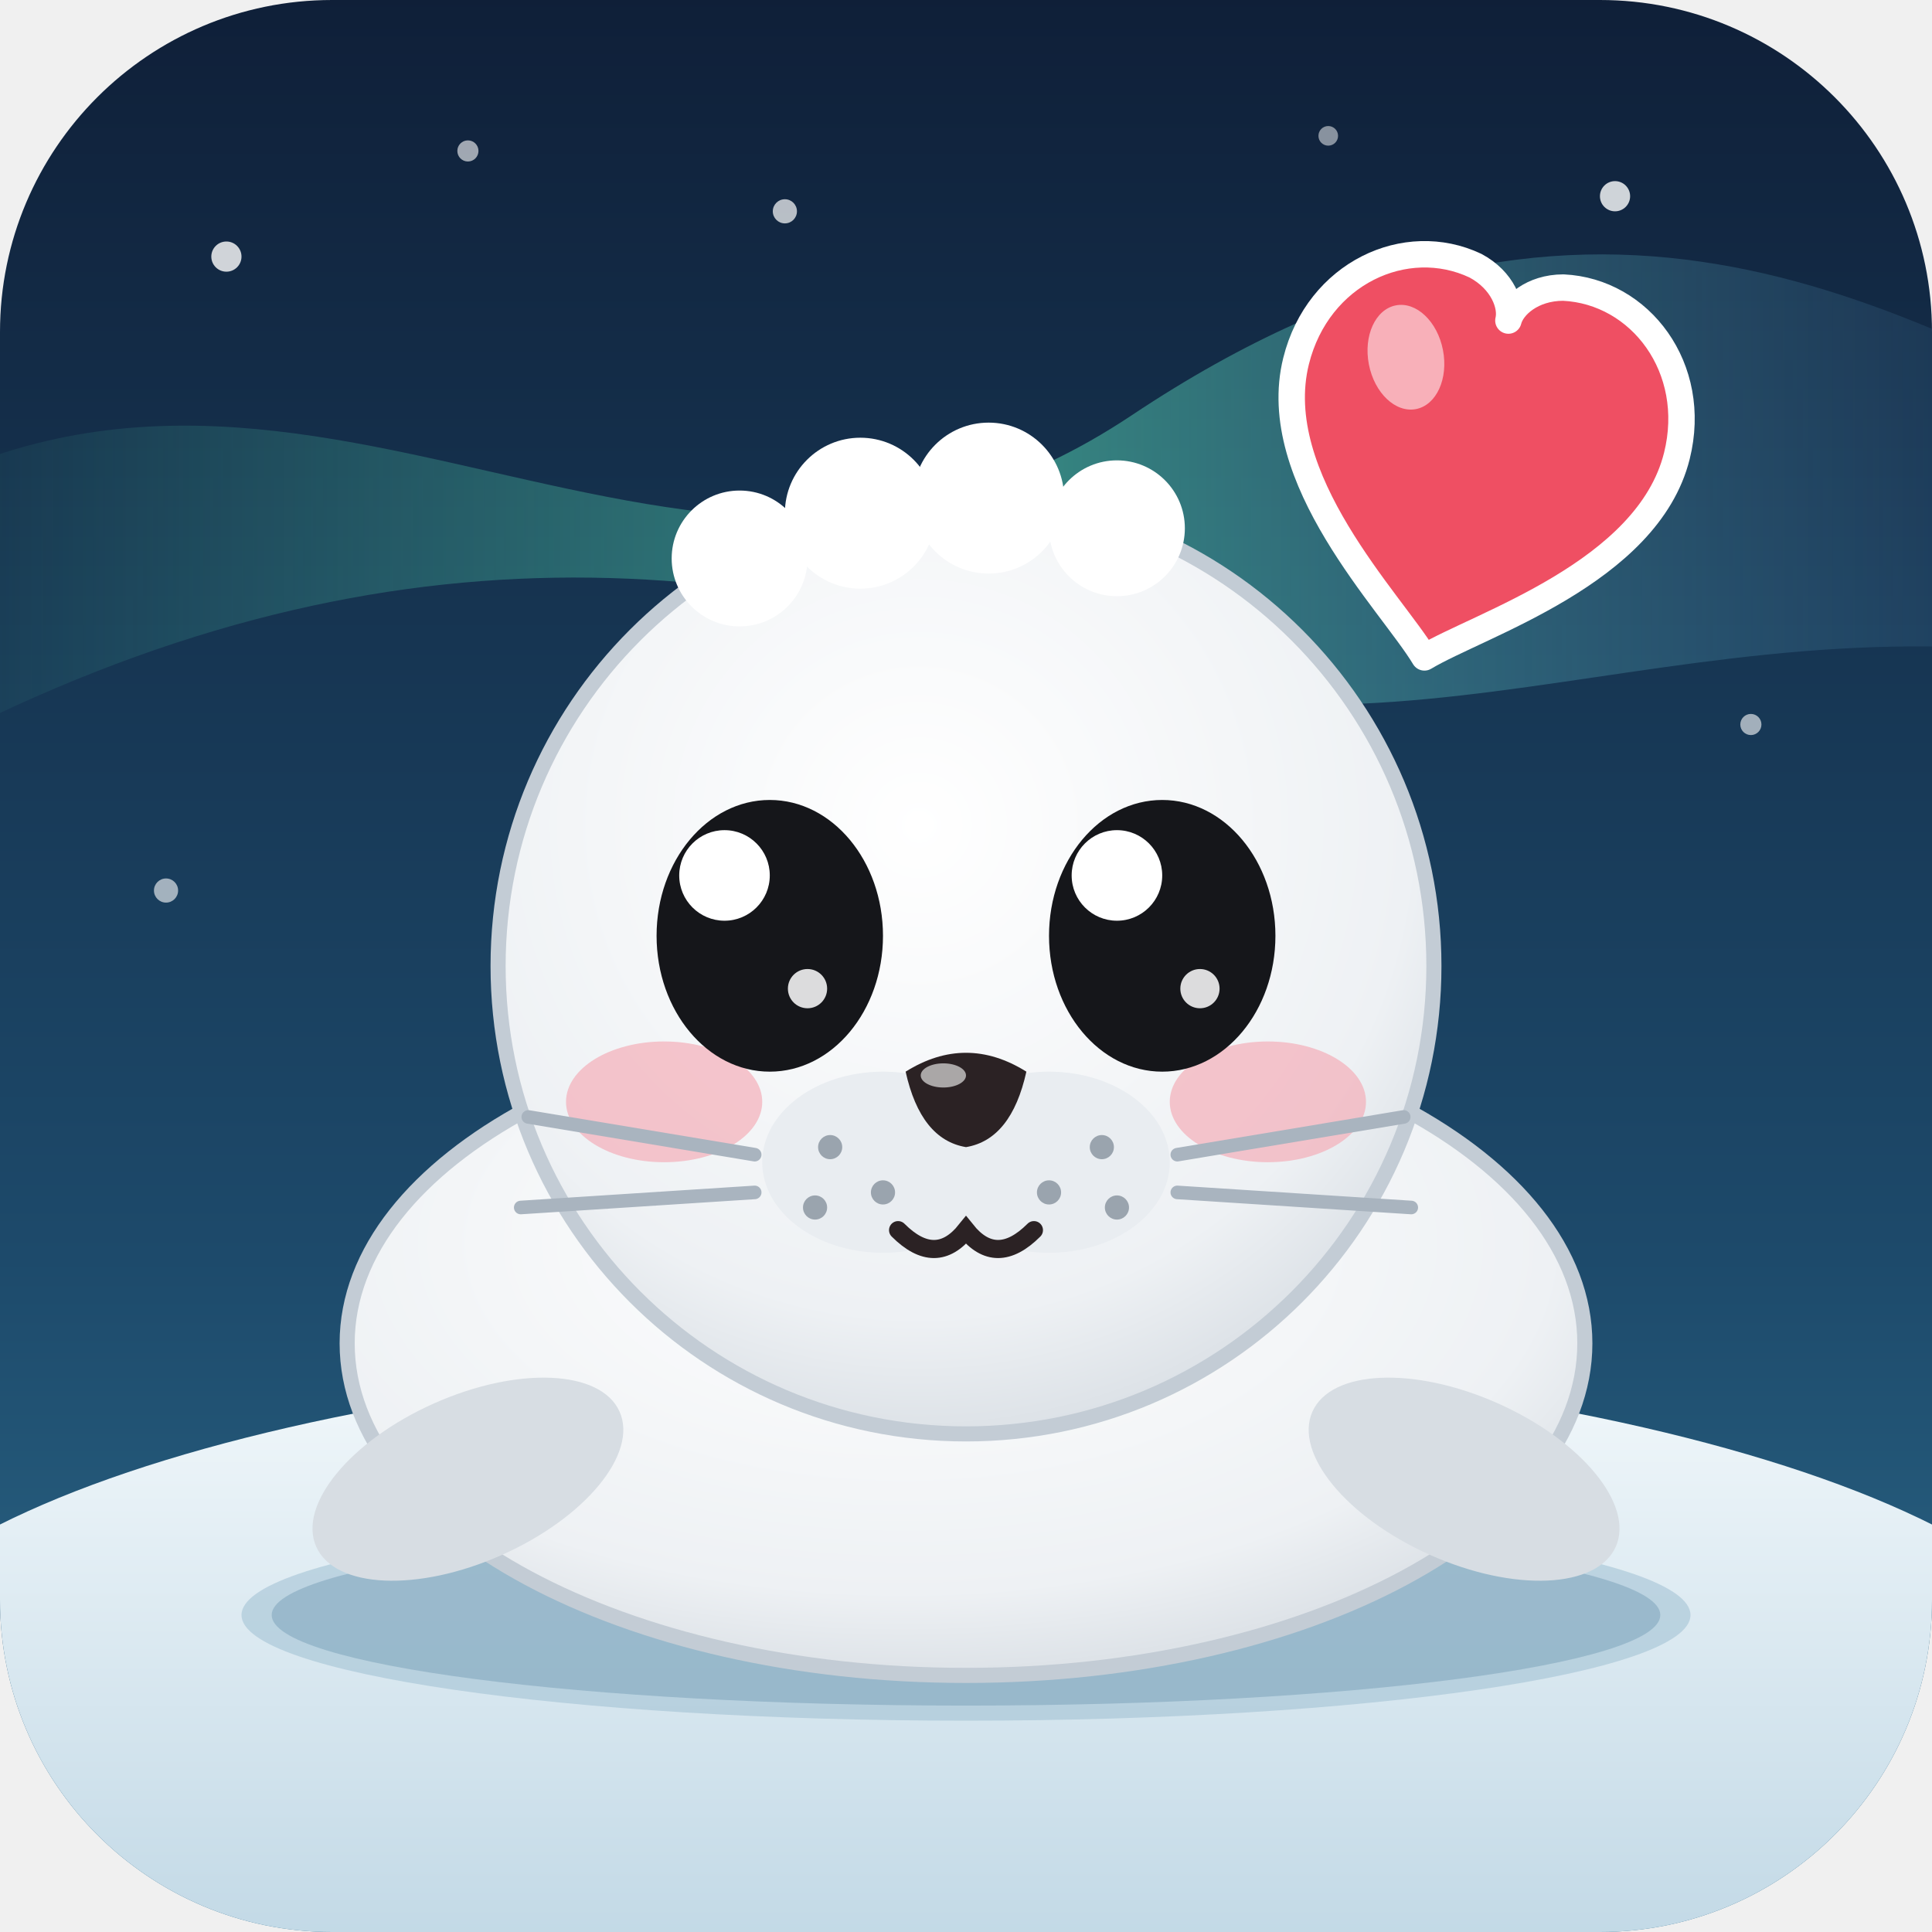
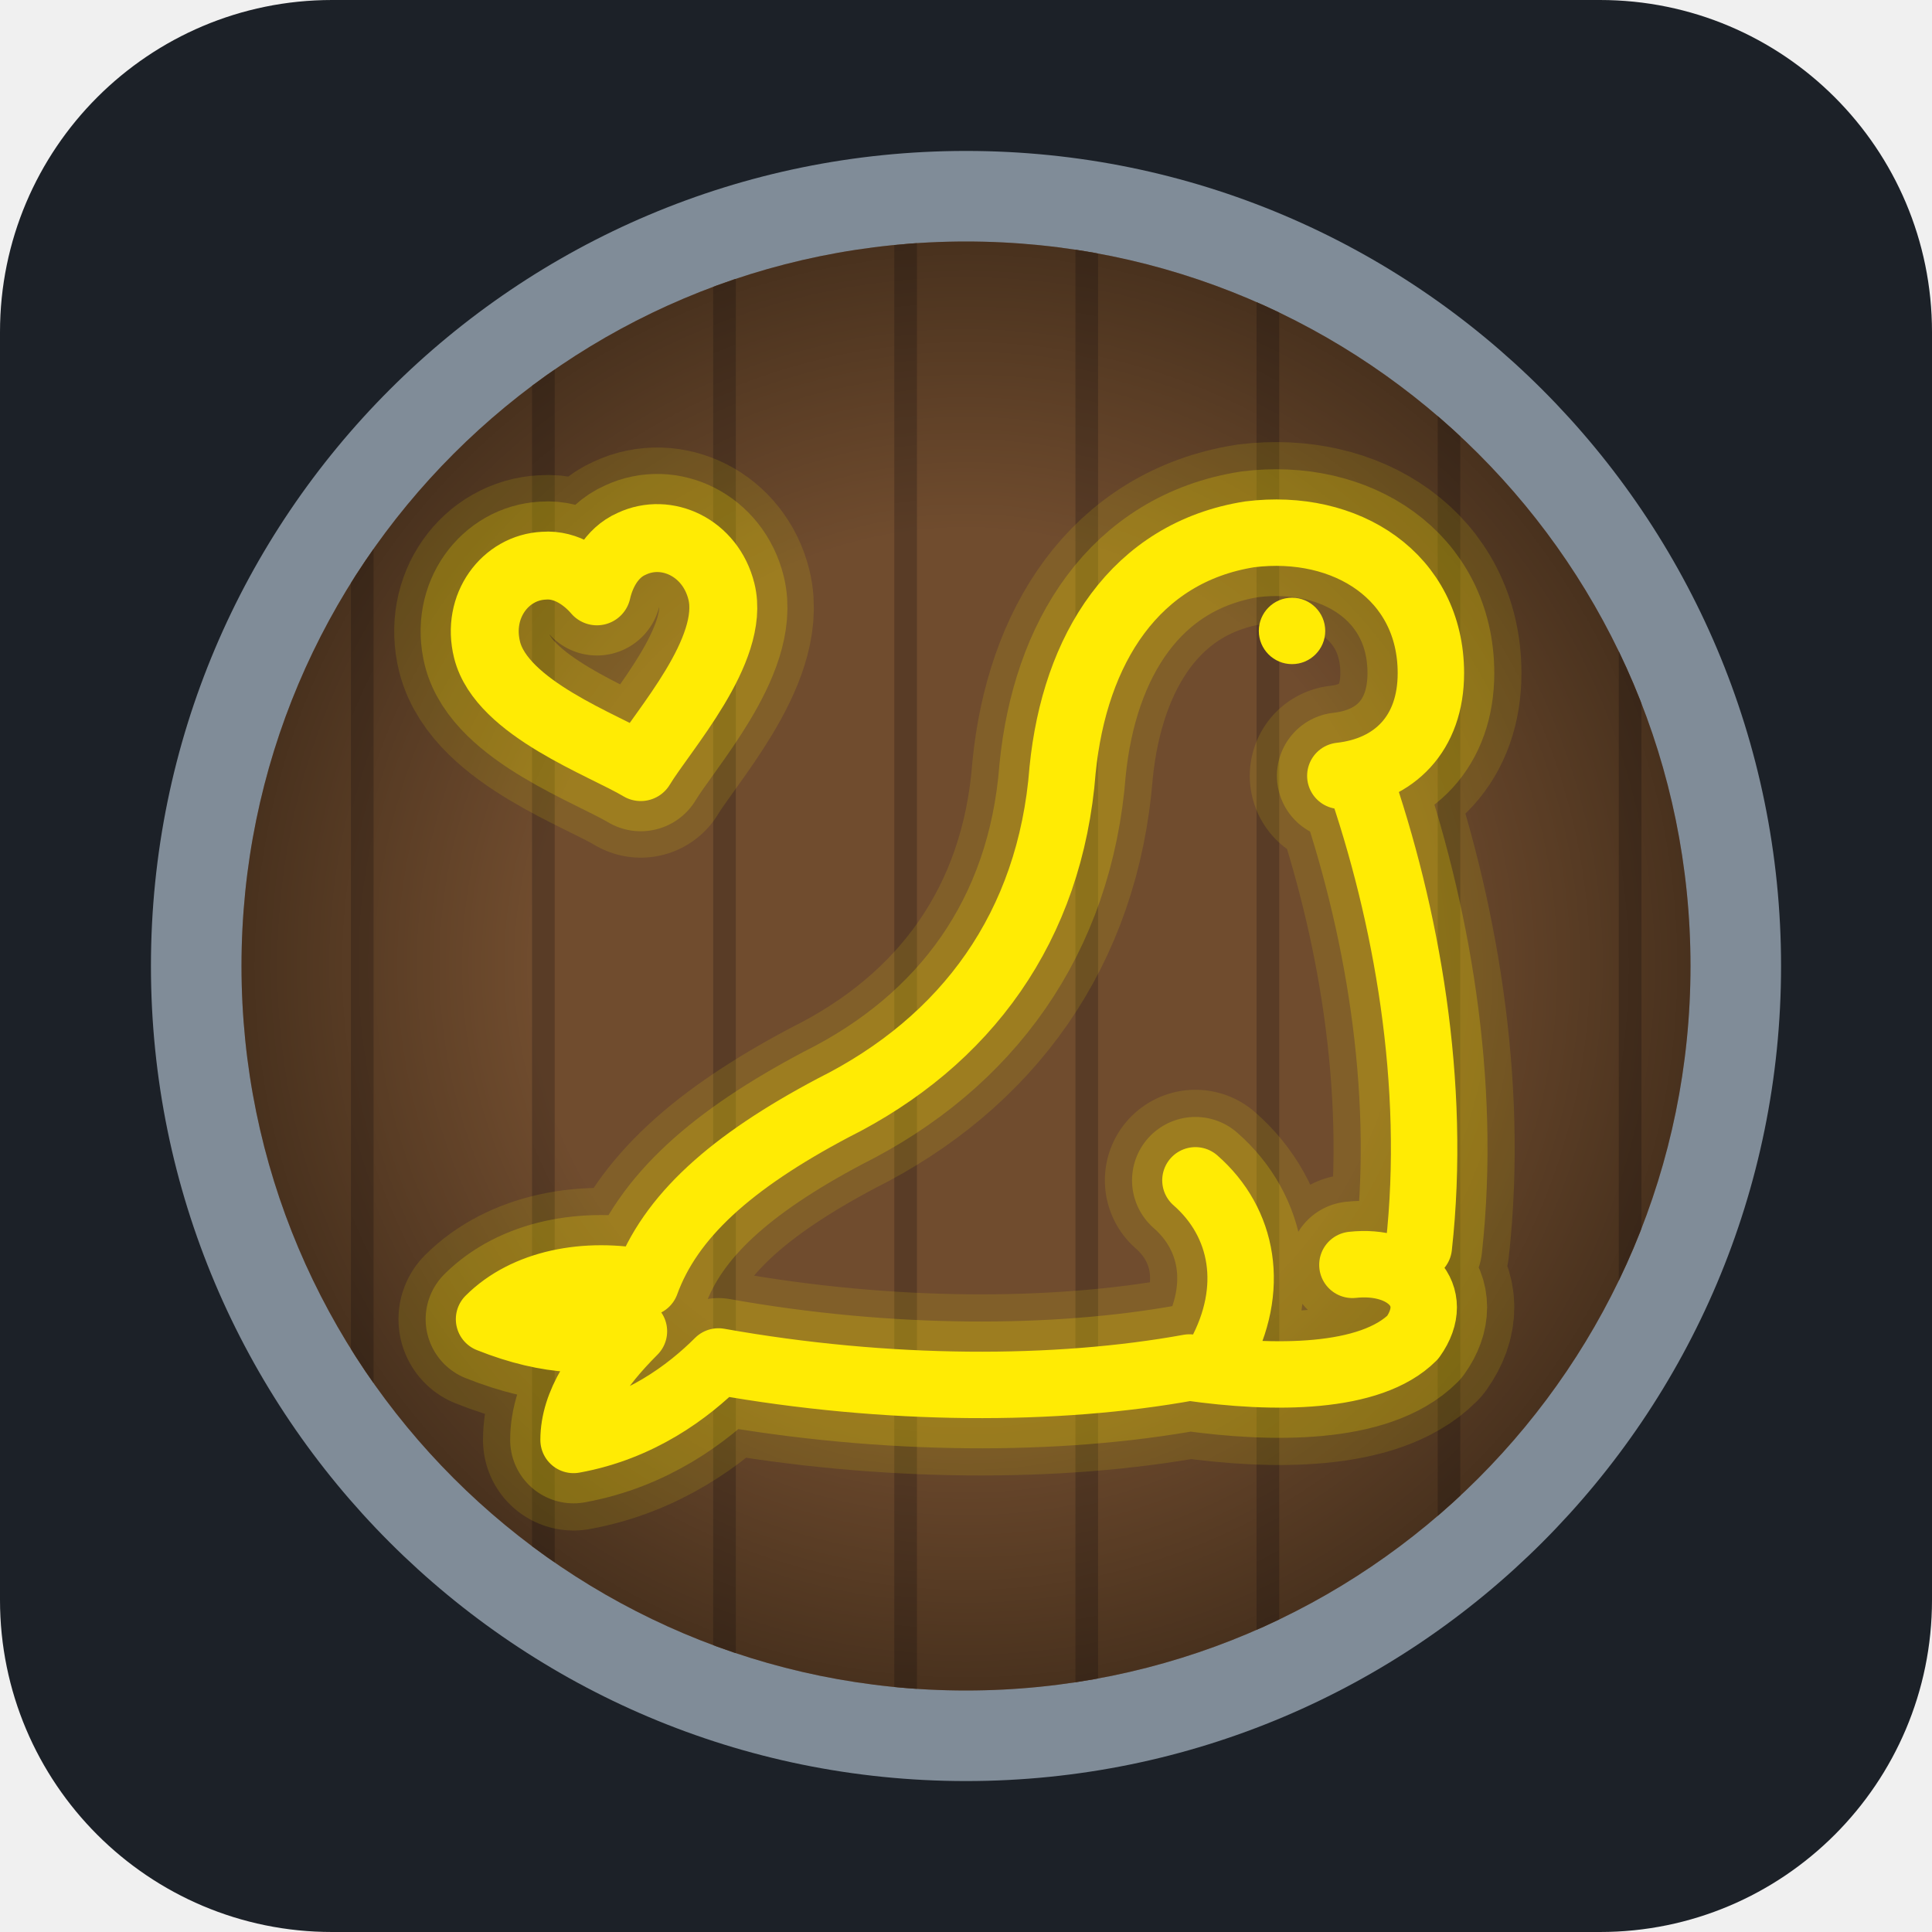
<svg xmlns="http://www.w3.org/2000/svg" width="256" height="256" viewBox="0 0 256 256">
  <defs>
-     <linearGradient id="sky" x1="0" y1="0" x2="0" y2="1">
-       <stop offset="0" stop-color="#0f1f38" />
-       <stop offset="0.65" stop-color="#1d4a6b" />
-       <stop offset="1" stop-color="#2f6f8f" />
-     </linearGradient>
-     <linearGradient id="aurora" x1="0" y1="0" x2="1" y2="0">
-       <stop offset="0" stop-color="#5ff2c1" stop-opacity="0" />
-       <stop offset="0.5" stop-color="#5ff2c1" stop-opacity="0.45" />
-       <stop offset="1" stop-color="#7fb8ff" stop-opacity="0" />
-     </linearGradient>
-     <linearGradient id="ice" x1="0" y1="0" x2="0" y2="1">
-       <stop offset="0" stop-color="#f2f8fb" />
-       <stop offset="1" stop-color="#b9d3e2" />
-     </linearGradient>
-     <radialGradient id="fur" cx="0.45" cy="0.35" r="0.75">
-       <stop offset="0" stop-color="#ffffff" />
-       <stop offset="0.7" stop-color="#eef1f4" />
-       <stop offset="1" stop-color="#cfd6dd" />
+     <clipPath id="wood">
+       <circle cx="128" cy="128" r="96" />
+     </clipPath>
+     <radialGradient id="shade" cx="0.5" cy="0.5" r="0.5">
+       <stop offset="0.6" stop-color="#000" stop-opacity="0" />
+       <stop offset="1" stop-color="#000" stop-opacity="0.35" />
    </radialGradient>
-     <clipPath id="tile">
-       <rect x="0" y="0" width="256" height="256" rx="44" />
-     </clipPath>
  </defs>
-   <g clip-path="url(#tile)">
-     <rect width="256" height="256" fill="url(#sky)" />
-     <path d="M -20 70 C 40 30, 90 95, 150 55 S 250 40, 290 60 L 290 90 C 230 75, 190 105, 140 88 S 40 70, -20 105 Z" fill="url(#aurora)" />
-     <g fill="#ffffff">
-       <circle cx="30" cy="34" r="2" opacity="0.8" />
-       <circle cx="62" cy="20" r="1.4" opacity="0.6" />
-       <circle cx="104" cy="28" r="1.6" opacity="0.7" />
-       <circle cx="214" cy="26" r="2" opacity="0.8" />
-       <circle cx="232" cy="96" r="1.4" opacity="0.6" />
-       <circle cx="22" cy="118" r="1.6" opacity="0.6" />
-       <circle cx="176" cy="18" r="1.3" opacity="0.5" />
+   <rect width="256" height="256" rx="44" fill="#1c2128" />
+   <circle cx="128" cy="128" r="108" fill="#808c98" />
+   <circle cx="128" cy="128" r="96" fill="#704c2e" />
+   <g clip-path="url(#wood)" stroke="#593c26" stroke-width="3">
+     <path d="M 48 20 V 236 M 72 20 V 236 M 96 20 V 236 M 120 20 V 236 M 144 20 V 236 M 168 20 V 236 M 192 20 V 236 M 216 20 V 236" />
+   </g>
+   <circle cx="128" cy="128" r="96" fill="url(#shade)" />
+   <g transform="translate(128 130) scale(0.8) translate(-113 -133)">
+     <g fill="none" stroke-linecap="round" stroke-linejoin="round">
+       <g id="seal">
+         <path d="M 190 82 C 190 66 176 57 160 59 C 141 62 131 78 129 98                C 127 124 113 143 91 154 C 74 163 64 172 60 183                C 50 181 40 183 34 189 C 44 193 52 193 58 191                C 52 197 48 203 48 209 C 59 207 67 201 72 196                C 100 201 128 201 150 197                C 164 199 180 199 187 192 C 192 185 186 179 177 180                M 151 166 C 159 173 161 184 155 195                M 190 82 C 190 92 184 98 175 99                M 178 99 C 186 122 191 150 188 177" />
+       </g>
+       <use href="#seal" stroke="#ffeb04" stroke-width="30" stroke-opacity="0.12" />
+       <use href="#seal" stroke="#ffeb04" stroke-width="21" stroke-opacity="0.22" />
+       <use href="#seal" stroke="#ffeb04" stroke-width="11" />
    </g>
-     <ellipse cx="128" cy="226" rx="150" ry="46" fill="url(#ice)" />
-     <ellipse cx="128" cy="214" rx="96" ry="14" fill="#9fbfd2" opacity="0.55" />
+     <circle cx="167" cy="75" r="5.5" fill="#ffeb04" />
  </g>
-   <ellipse cx="128" cy="214" rx="92" ry="12" fill="#5d8aa6" opacity="0.35" />
-   <g>
-     <ellipse cx="128" cy="178" rx="82" ry="44" fill="url(#fur)" stroke="#c3ccd5" stroke-width="2" />
-     <ellipse cx="62" cy="196" rx="22" ry="11" fill="#d7dde3" transform="rotate(-24 62 196)" />
-     <ellipse cx="194" cy="196" rx="22" ry="11" fill="#d7dde3" transform="rotate(24 194 196)" />
-     <circle cx="128" cy="128" r="62" fill="url(#fur)" stroke="#c3ccd5" stroke-width="2" />
-     <g fill="#ffffff">
-       <circle cx="98" cy="74" r="9" />
-       <circle cx="114" cy="68" r="10" />
-       <circle cx="131" cy="66" r="10" />
-       <circle cx="148" cy="70" r="9" />
-     </g>
-     <ellipse cx="88" cy="146" rx="13" ry="8" fill="#f4a9b4" opacity="0.65" />
-     <ellipse cx="168" cy="146" rx="13" ry="8" fill="#f4a9b4" opacity="0.65" />
-     <ellipse cx="102" cy="124" rx="15" ry="18" fill="#15161a" />
-     <ellipse cx="154" cy="124" rx="15" ry="18" fill="#15161a" />
-     <circle cx="96" cy="116" r="6" fill="#ffffff" />
-     <circle cx="148" cy="116" r="6" fill="#ffffff" />
-     <circle cx="107" cy="131" r="2.6" fill="#ffffff" opacity="0.85" />
-     <circle cx="159" cy="131" r="2.6" fill="#ffffff" opacity="0.85" />
-     <ellipse cx="117" cy="154" rx="16" ry="12" fill="#e9edf1" />
-     <ellipse cx="139" cy="154" rx="16" ry="12" fill="#e9edf1" />
-     <g fill="#9aa4ae">
-       <circle cx="110" cy="152" r="1.6" />
-       <circle cx="117" cy="158" r="1.6" />
-       <circle cx="108" cy="160" r="1.6" />
-       <circle cx="146" cy="152" r="1.6" />
-       <circle cx="139" cy="158" r="1.6" />
-       <circle cx="148" cy="160" r="1.6" />
-     </g>
-     <path d="M 120 142 Q 128 137 136 142 Q 134 151 128 152 Q 122 151 120 142 Z" fill="#2b2224" />
-     <ellipse cx="125" cy="142.5" rx="3" ry="1.6" fill="#ffffff" opacity="0.6" />
-     <path d="M 119 163 Q 124 168 128 163 Q 132 168 137 163" fill="none" stroke="#2b2224" stroke-width="2.4" stroke-linecap="round" />
-     <g stroke="#a9b4bf" stroke-width="1.8" stroke-linecap="round">
-       <path d="M 100 153 L 70 148" />
-       <path d="M 100 158 L 69 160" />
-       <path d="M 156 153 L 186 148" />
-       <path d="M 156 158 L 187 160" />
-     </g>
-   </g>
-   <g transform="translate(196 58) rotate(14)">
-     <path d="M 0 30 C -6 24, -26 12, -26 -4 C -26 -16, -16 -24, -6 -22 C -2 -21, 0 -18, 0 -16              C 0 -18, 2 -21, 6 -22 C 16 -24, 26 -16, 26 -4 C 26 12, 6 24, 0 30 Z" fill="#ef4f63" stroke="#ffffff" stroke-width="3.5" stroke-linejoin="round" />
-     <ellipse cx="-12" cy="-8" rx="5" ry="7" fill="#ffffff" opacity="0.55" transform="rotate(-25 -12 -8)" />
+   <g transform="translate(82 90) rotate(-14)" fill="none" stroke-linecap="round" stroke-linejoin="round">
+     <path id="heart" d="M 0 12 C -4 8 -16 0 -16 -8 C -16 -14 -11 -18 -6 -17 C -3 -16.5 -1 -14 0 -12                         C 1 -14 3 -16.5 6 -17 C 11 -18 16 -14 16 -8 C 16 0 4 8 0 12 Z" />
+     <use href="#heart" stroke="#ffeb04" stroke-width="24" stroke-opacity="0.12" />
+     <use href="#heart" stroke="#ffeb04" stroke-width="17" stroke-opacity="0.22" />
+     <use href="#heart" stroke="#ffeb04" stroke-width="9" />
  </g>
</svg>
